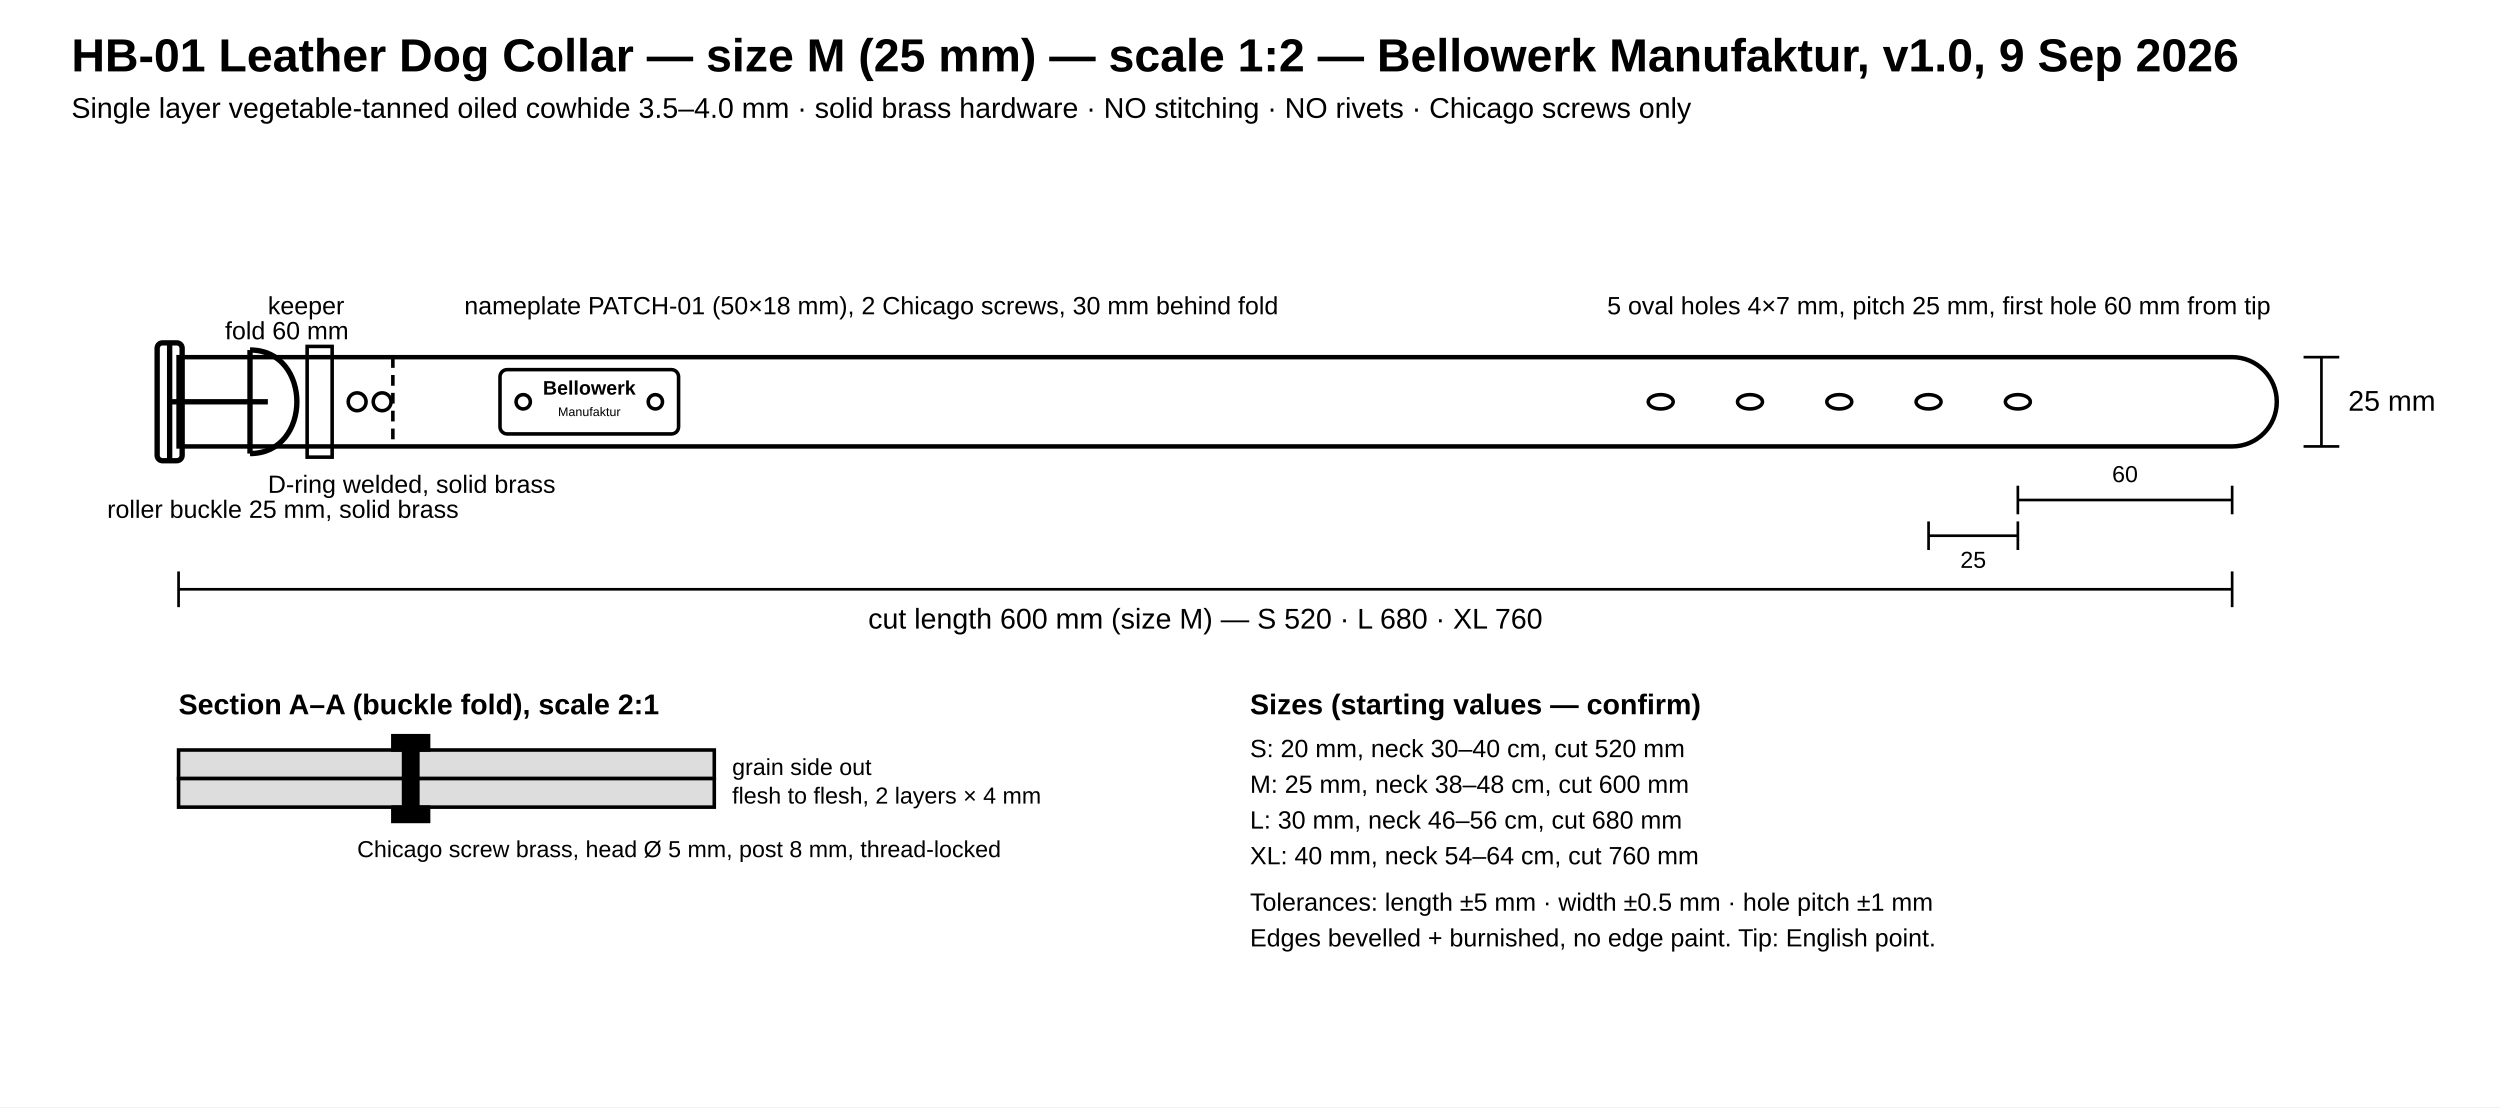
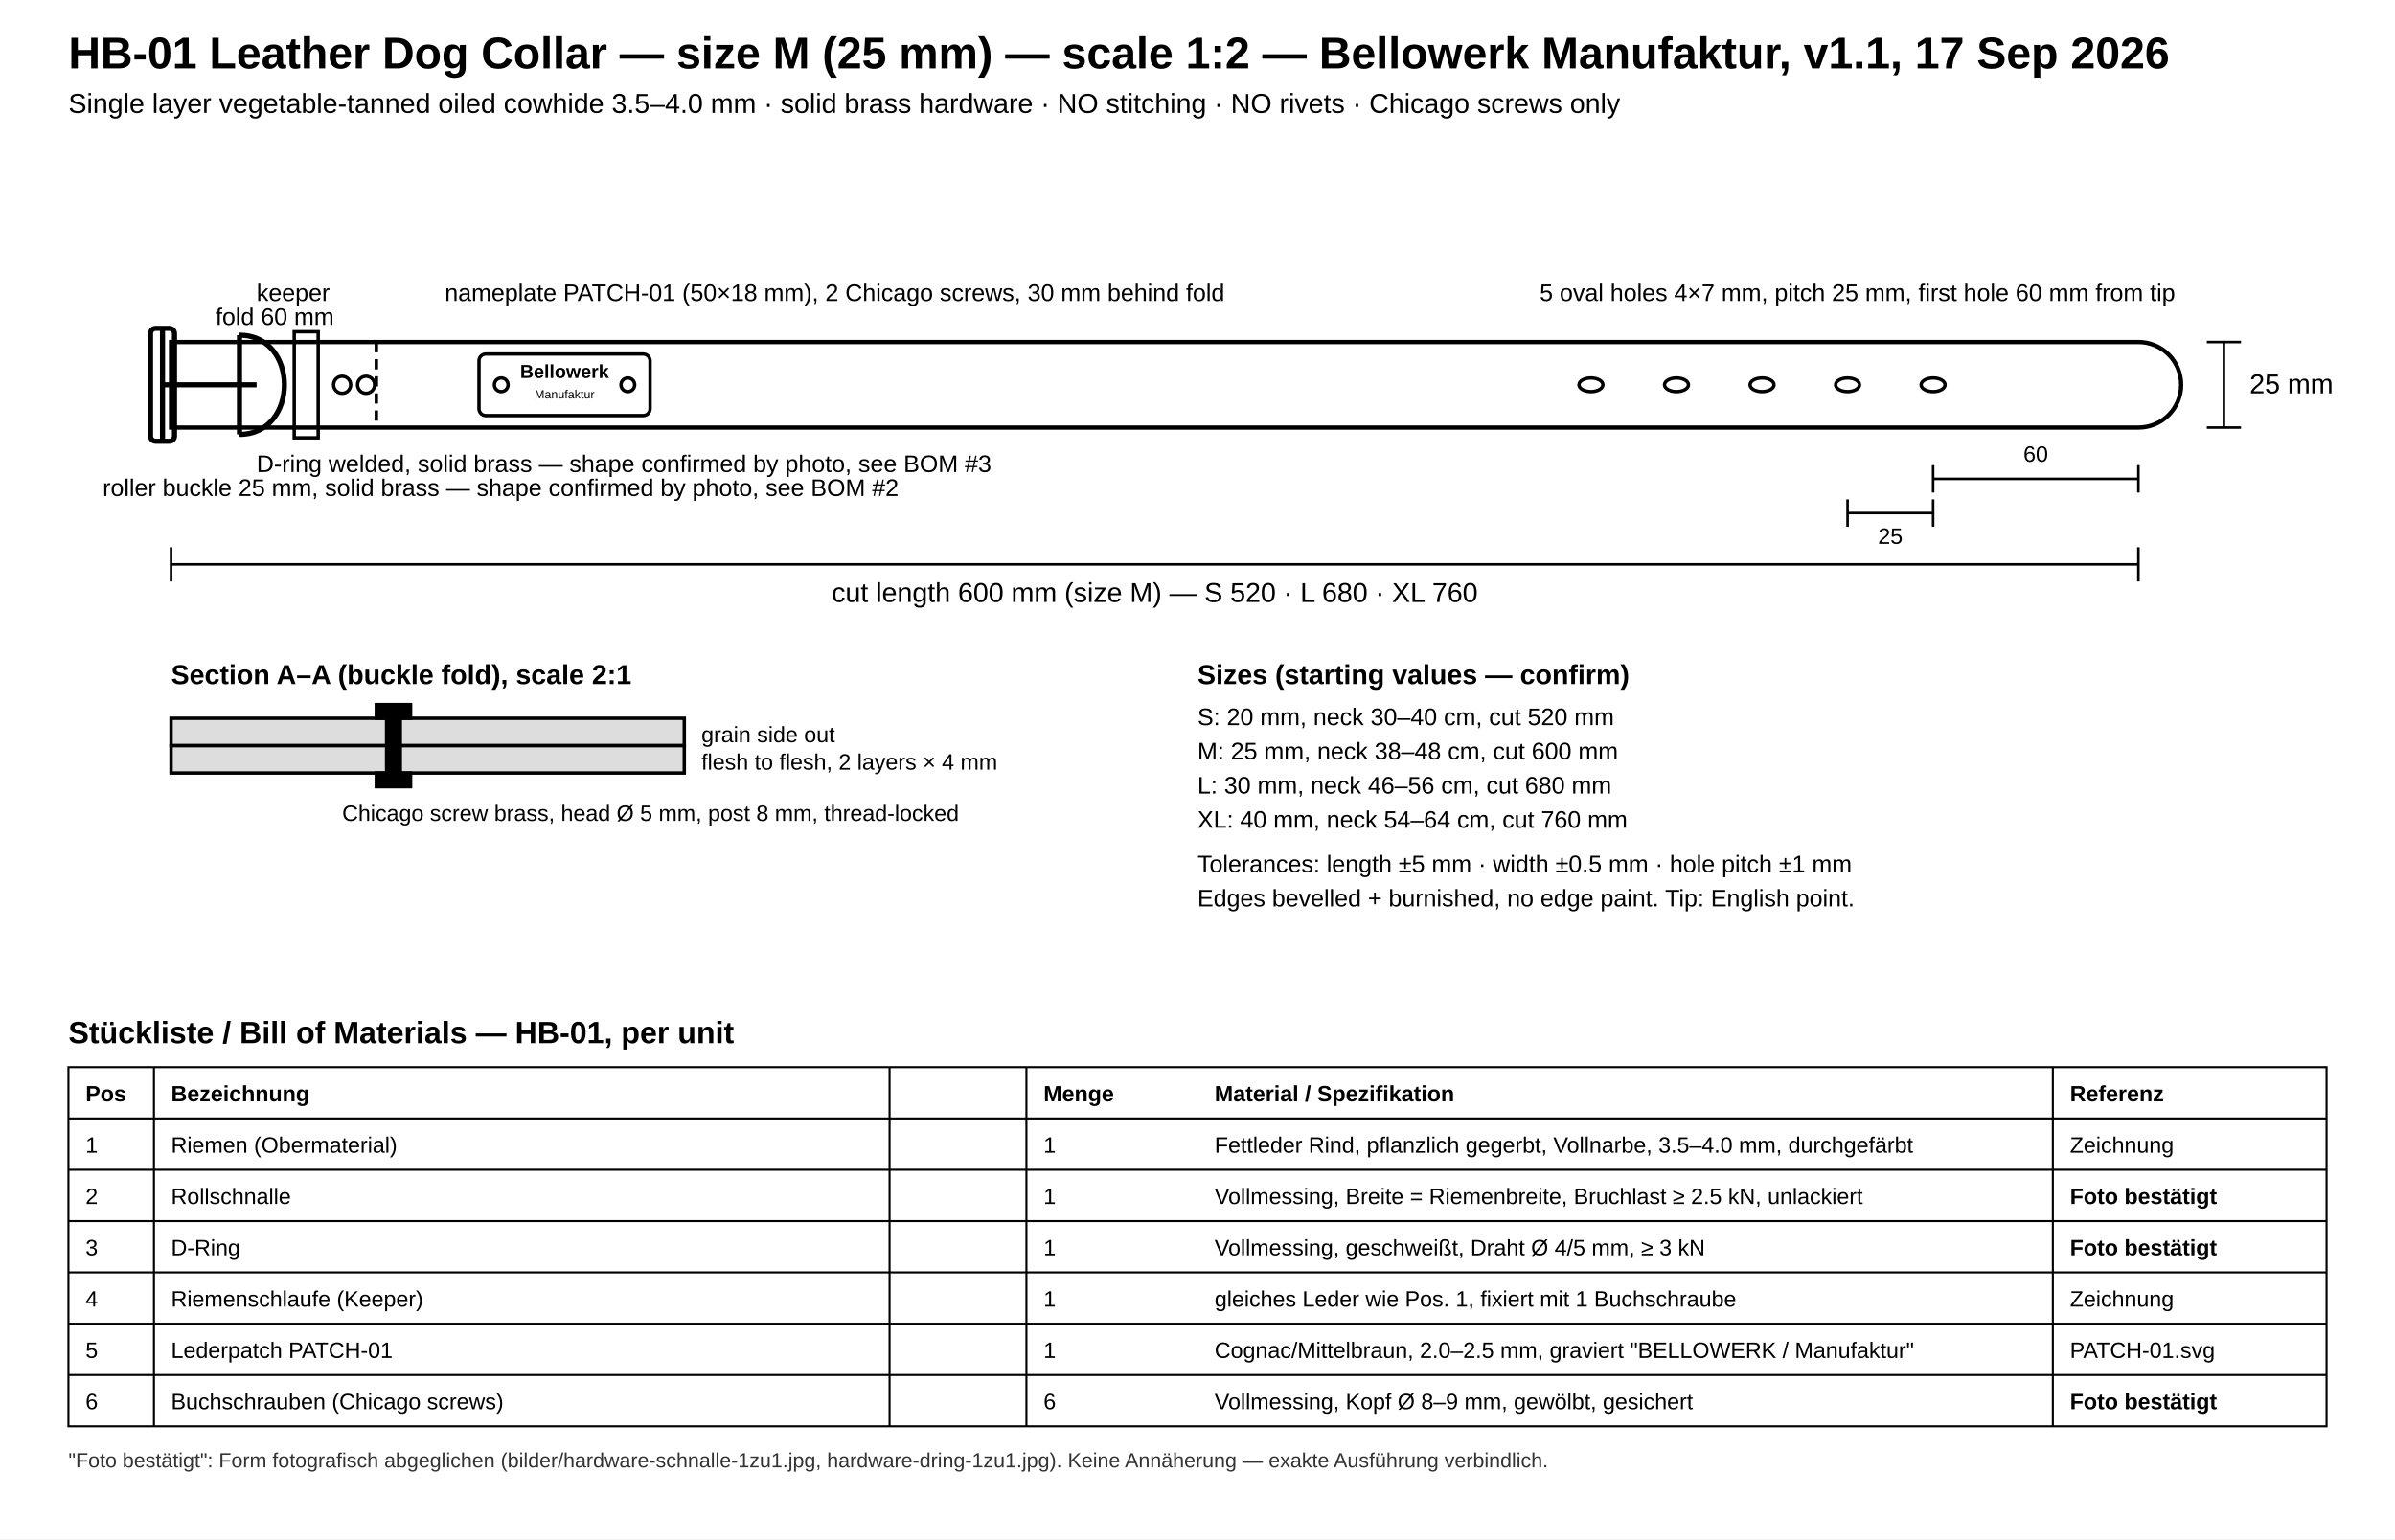
- <svg xmlns="http://www.w3.org/2000/svg" width="1400" height="620" viewBox="0 0 1400 620" font-family="Arial, Helvetica, sans-serif" font-size="16" fill="none" stroke="#000" stroke-width="2">
-   <rect x="0" y="0" width="1400" height="620" fill="#fff" stroke="none" />
-   <text x="40" y="40" font-size="26" font-weight="bold" fill="#000" stroke="none">HB-01 Leather Dog Collar — size M (25 mm) — scale 1:2 — Bellowerk Manufaktur, v1.0, 9 Sep 2026</text>
+ <svg xmlns="http://www.w3.org/2000/svg" width="1400" height="900" viewBox="0 0 1400 900" font-family="Arial, Helvetica, sans-serif" font-size="16" fill="none" stroke="#000" stroke-width="2">
+   <rect x="0" y="0" width="1400" height="900" fill="#fff" stroke="none" />
+   <text x="40" y="40" font-size="26" font-weight="bold" fill="#000" stroke="none">HB-01 Leather Dog Collar — size M (25 mm) — scale 1:2 — Bellowerk Manufaktur, v1.1, 17 Sep 2026</text>
  <text x="40" y="66" fill="#000" stroke="none">Single layer vegetable-tanned oiled cowhide 3.5–4.0 mm · solid brass hardware · NO stitching · NO rivets · Chicago screws only</text>
  <g id="strap">
    <path d="M 100 200 H 1250 A 25 25 0 0 1 1250 250 H 100 Z" stroke-width="2.5" />
    <line x1="220" y1="200" x2="220" y2="250" stroke-dasharray="6 4" />
    <text x="126" y="190" fill="#000" stroke="none" font-size="14">fold 60 mm</text>
    <rect x="88" y="192" width="14" height="66" rx="3" stroke-width="3" />
    <line x1="95" y1="192" x2="95" y2="258" stroke-width="3" />
    <path d="M 95 225 L 150 225" stroke-width="3" />
-     <text x="60" y="290" fill="#000" stroke="none" font-size="14">roller buckle 25 mm, solid brass</text>
+     <text x="60" y="290" fill="#000" stroke="none" font-size="14">roller buckle 25 mm, solid brass — shape confirmed by photo, see BOM #2</text>
    <path d="M 140 196 V 254" stroke-width="3" />
    <path d="M 140 196 C 175 196 175 254 140 254" stroke-width="3" />
-     <text x="150" y="276" fill="#000" stroke="none" font-size="14">D-ring welded, solid brass</text>
+     <text x="150" y="276" fill="#000" stroke="none" font-size="14">D-ring welded, solid brass — shape confirmed by photo, see BOM #3</text>
    <rect x="172" y="194" width="14" height="62" stroke-width="2" />
    <text x="150" y="176" fill="#000" stroke="none" font-size="14">keeper</text>
    <circle cx="200" cy="225" r="5" stroke-width="2" />
    <circle cx="214" cy="225" r="5" stroke-width="2" />
    <rect x="280" y="207" width="100" height="36" rx="4" stroke-width="2" />
    <circle cx="293" cy="225" r="4" />
    <circle cx="367" cy="225" r="4" />
    <text x="330" y="221" text-anchor="middle" fill="#000" stroke="none" font-size="11" font-weight="bold">Bellowerk</text>
    <text x="330" y="233" text-anchor="middle" fill="#000" stroke="none" font-size="7">Manufaktur</text>
    <text x="260" y="176" fill="#000" stroke="none" font-size="14">nameplate PATCH-01 (50×18 mm), 2 Chicago screws, 30 mm behind fold</text>
    <g stroke-width="2">
      <ellipse cx="1130" cy="225" rx="7" ry="4" />
      <ellipse cx="1080" cy="225" rx="7" ry="4" />
      <ellipse cx="1030" cy="225" rx="7" ry="4" />
      <ellipse cx="980" cy="225" rx="7" ry="4" />
      <ellipse cx="930" cy="225" rx="7" ry="4" />
    </g>
    <text x="900" y="176" fill="#000" stroke="none" font-size="14">5 oval holes 4×7 mm, pitch 25 mm, first hole 60 mm from tip</text>
  </g>
  <g stroke-width="1.5">
    <line x1="100" y1="330" x2="1250" y2="330" />
    <line x1="100" y1="320" x2="100" y2="340" />
    <line x1="1250" y1="320" x2="1250" y2="340" />
    <text x="675" y="352" text-anchor="middle" fill="#000" stroke="none">cut length 600 mm (size M) — S 520 · L 680 · XL 760</text>
    <line x1="1300" y1="200" x2="1300" y2="250" />
    <line x1="1290" y1="200" x2="1310" y2="200" />
    <line x1="1290" y1="250" x2="1310" y2="250" />
    <text x="1315" y="230" fill="#000" stroke="none">25 mm</text>
    <line x1="1080" y1="300" x2="1130" y2="300" />
    <line x1="1080" y1="292" x2="1080" y2="308" />
    <line x1="1130" y1="292" x2="1130" y2="308" />
    <text x="1105" y="318" text-anchor="middle" fill="#000" stroke="none" font-size="13">25</text>
    <line x1="1130" y1="280" x2="1250" y2="280" />
    <line x1="1130" y1="272" x2="1130" y2="288" />
    <line x1="1250" y1="272" x2="1250" y2="288" />
    <text x="1190" y="270" text-anchor="middle" fill="#000" stroke="none" font-size="13">60</text>
  </g>
  <g transform="translate(100,400)">
    <text x="0" y="0" fill="#000" stroke="none" font-weight="bold">Section A–A (buckle fold), scale 2:1</text>
    <rect x="0" y="20" width="300" height="16" fill="#ddd" />
    <rect x="0" y="36" width="300" height="16" fill="#ddd" />
    <text x="310" y="34" fill="#000" stroke="none" font-size="13">grain side out</text>
    <text x="310" y="50" fill="#000" stroke="none" font-size="13">flesh to flesh, 2 layers × 4 mm</text>
    <rect x="120" y="12" width="20" height="8" fill="#000" />
    <rect x="126" y="20" width="8" height="32" fill="#000" />
    <rect x="120" y="52" width="20" height="8" fill="#000" />
    <text x="100" y="80" fill="#000" stroke="none" font-size="13">Chicago screw brass, head Ø 5 mm, post 8 mm, thread-locked</text>
  </g>
  <g transform="translate(700,400)">
    <text x="0" y="0" fill="#000" stroke="none" font-weight="bold">Sizes (starting values — confirm)</text>
    <text x="0" y="24" fill="#000" stroke="none" font-size="14">S: 20 mm, neck 30–40 cm, cut 520 mm</text>
    <text x="0" y="44" fill="#000" stroke="none" font-size="14">M: 25 mm, neck 38–48 cm, cut 600 mm</text>
    <text x="0" y="64" fill="#000" stroke="none" font-size="14">L: 30 mm, neck 46–56 cm, cut 680 mm</text>
    <text x="0" y="84" fill="#000" stroke="none" font-size="14">XL: 40 mm, neck 54–64 cm, cut 760 mm</text>
    <text x="0" y="110" fill="#000" stroke="none" font-size="14">Tolerances: length ±5 mm · width ±0.5 mm · hole pitch ±1 mm</text>
    <text x="0" y="130" fill="#000" stroke="none" font-size="14">Edges bevelled + burnished, no edge paint. Tip: English point.</text>
  </g>
+   <g transform="translate(40,610)">
+     <text x="0" y="0" font-size="18" font-weight="bold" fill="#000" stroke="none">Stückliste / Bill of Materials — HB-01, per unit</text>
+     <g stroke="#000" stroke-width="1.2">
+       <rect x="0" y="14" width="1320" height="210" fill="none" />
+       <line x1="0" y1="44" x2="1320" y2="44" />
+       <line x1="50" y1="14" x2="50" y2="224" />
+       <line x1="480" y1="14" x2="480" y2="224" />
+       <line x1="560" y1="14" x2="560" y2="224" />
+       <line x1="1160" y1="14" x2="1160" y2="224" />
+       <line x1="0" y1="74" x2="1320" y2="74" />
+       <line x1="0" y1="104" x2="1320" y2="104" />
+       <line x1="0" y1="134" x2="1320" y2="134" />
+       <line x1="0" y1="164" x2="1320" y2="164" />
+       <line x1="0" y1="194" x2="1320" y2="194" />
+     </g>
+     <g font-size="13" fill="#000" stroke="none">
+       <text x="10" y="34" font-weight="bold">Pos</text>
+       <text x="60" y="34" font-weight="bold">Bezeichnung</text>
+       <text x="570" y="34" font-weight="bold">Menge</text>
+       <text x="670" y="34" font-weight="bold">Material / Spezifikation</text>
+       <text x="1170" y="34" font-weight="bold">Referenz</text>
+       <text x="10" y="64">1</text>
+       <text x="60" y="64">Riemen (Obermaterial)</text>
+       <text x="570" y="64">1</text>
+       <text x="670" y="64">Fettleder Rind, pflanzlich gegerbt, Vollnarbe, 3.5–4.0 mm, durchgefärbt</text>
+       <text x="1170" y="64">Zeichnung</text>
+       <text x="10" y="94">2</text>
+       <text x="60" y="94">Rollschnalle</text>
+       <text x="570" y="94">1</text>
+       <text x="670" y="94">Vollmessing, Breite = Riemenbreite, Bruchlast ≥ 2.5 kN, unlackiert</text>
+       <text x="1170" y="94" font-weight="bold">Foto bestätigt</text>
+       <text x="10" y="124">3</text>
+       <text x="60" y="124">D-Ring</text>
+       <text x="570" y="124">1</text>
+       <text x="670" y="124">Vollmessing, geschweißt, Draht Ø 4/5 mm, ≥ 3 kN</text>
+       <text x="1170" y="124" font-weight="bold">Foto bestätigt</text>
+       <text x="10" y="154">4</text>
+       <text x="60" y="154">Riemenschlaufe (Keeper)</text>
+       <text x="570" y="154">1</text>
+       <text x="670" y="154">gleiches Leder wie Pos. 1, fixiert mit 1 Buchschraube</text>
+       <text x="1170" y="154">Zeichnung</text>
+       <text x="10" y="184">5</text>
+       <text x="60" y="184">Lederpatch PATCH-01</text>
+       <text x="570" y="184">1</text>
+       <text x="670" y="184">Cognac/Mittelbraun, 2.0–2.5 mm, graviert "BELLOWERK / Manufaktur"</text>
+       <text x="1170" y="184">PATCH-01.svg</text>
+       <text x="10" y="214">6</text>
+       <text x="60" y="214">Buchschrauben (Chicago screws)</text>
+       <text x="570" y="214">6</text>
+       <text x="670" y="214">Vollmessing, Kopf Ø 8–9 mm, gewölbt, gesichert</text>
+       <text x="1170" y="214" font-weight="bold">Foto bestätigt</text>
+     </g>
+     <text x="0" y="248" font-size="12" fill="#333" stroke="none">"Foto bestätigt": Form fotografisch abgeglichen (bilder/hardware-schnalle-1zu1.jpg, hardware-dring-1zu1.jpg). Keine Annäherung — exakte Ausführung verbindlich.</text>
+   </g>
</svg>
